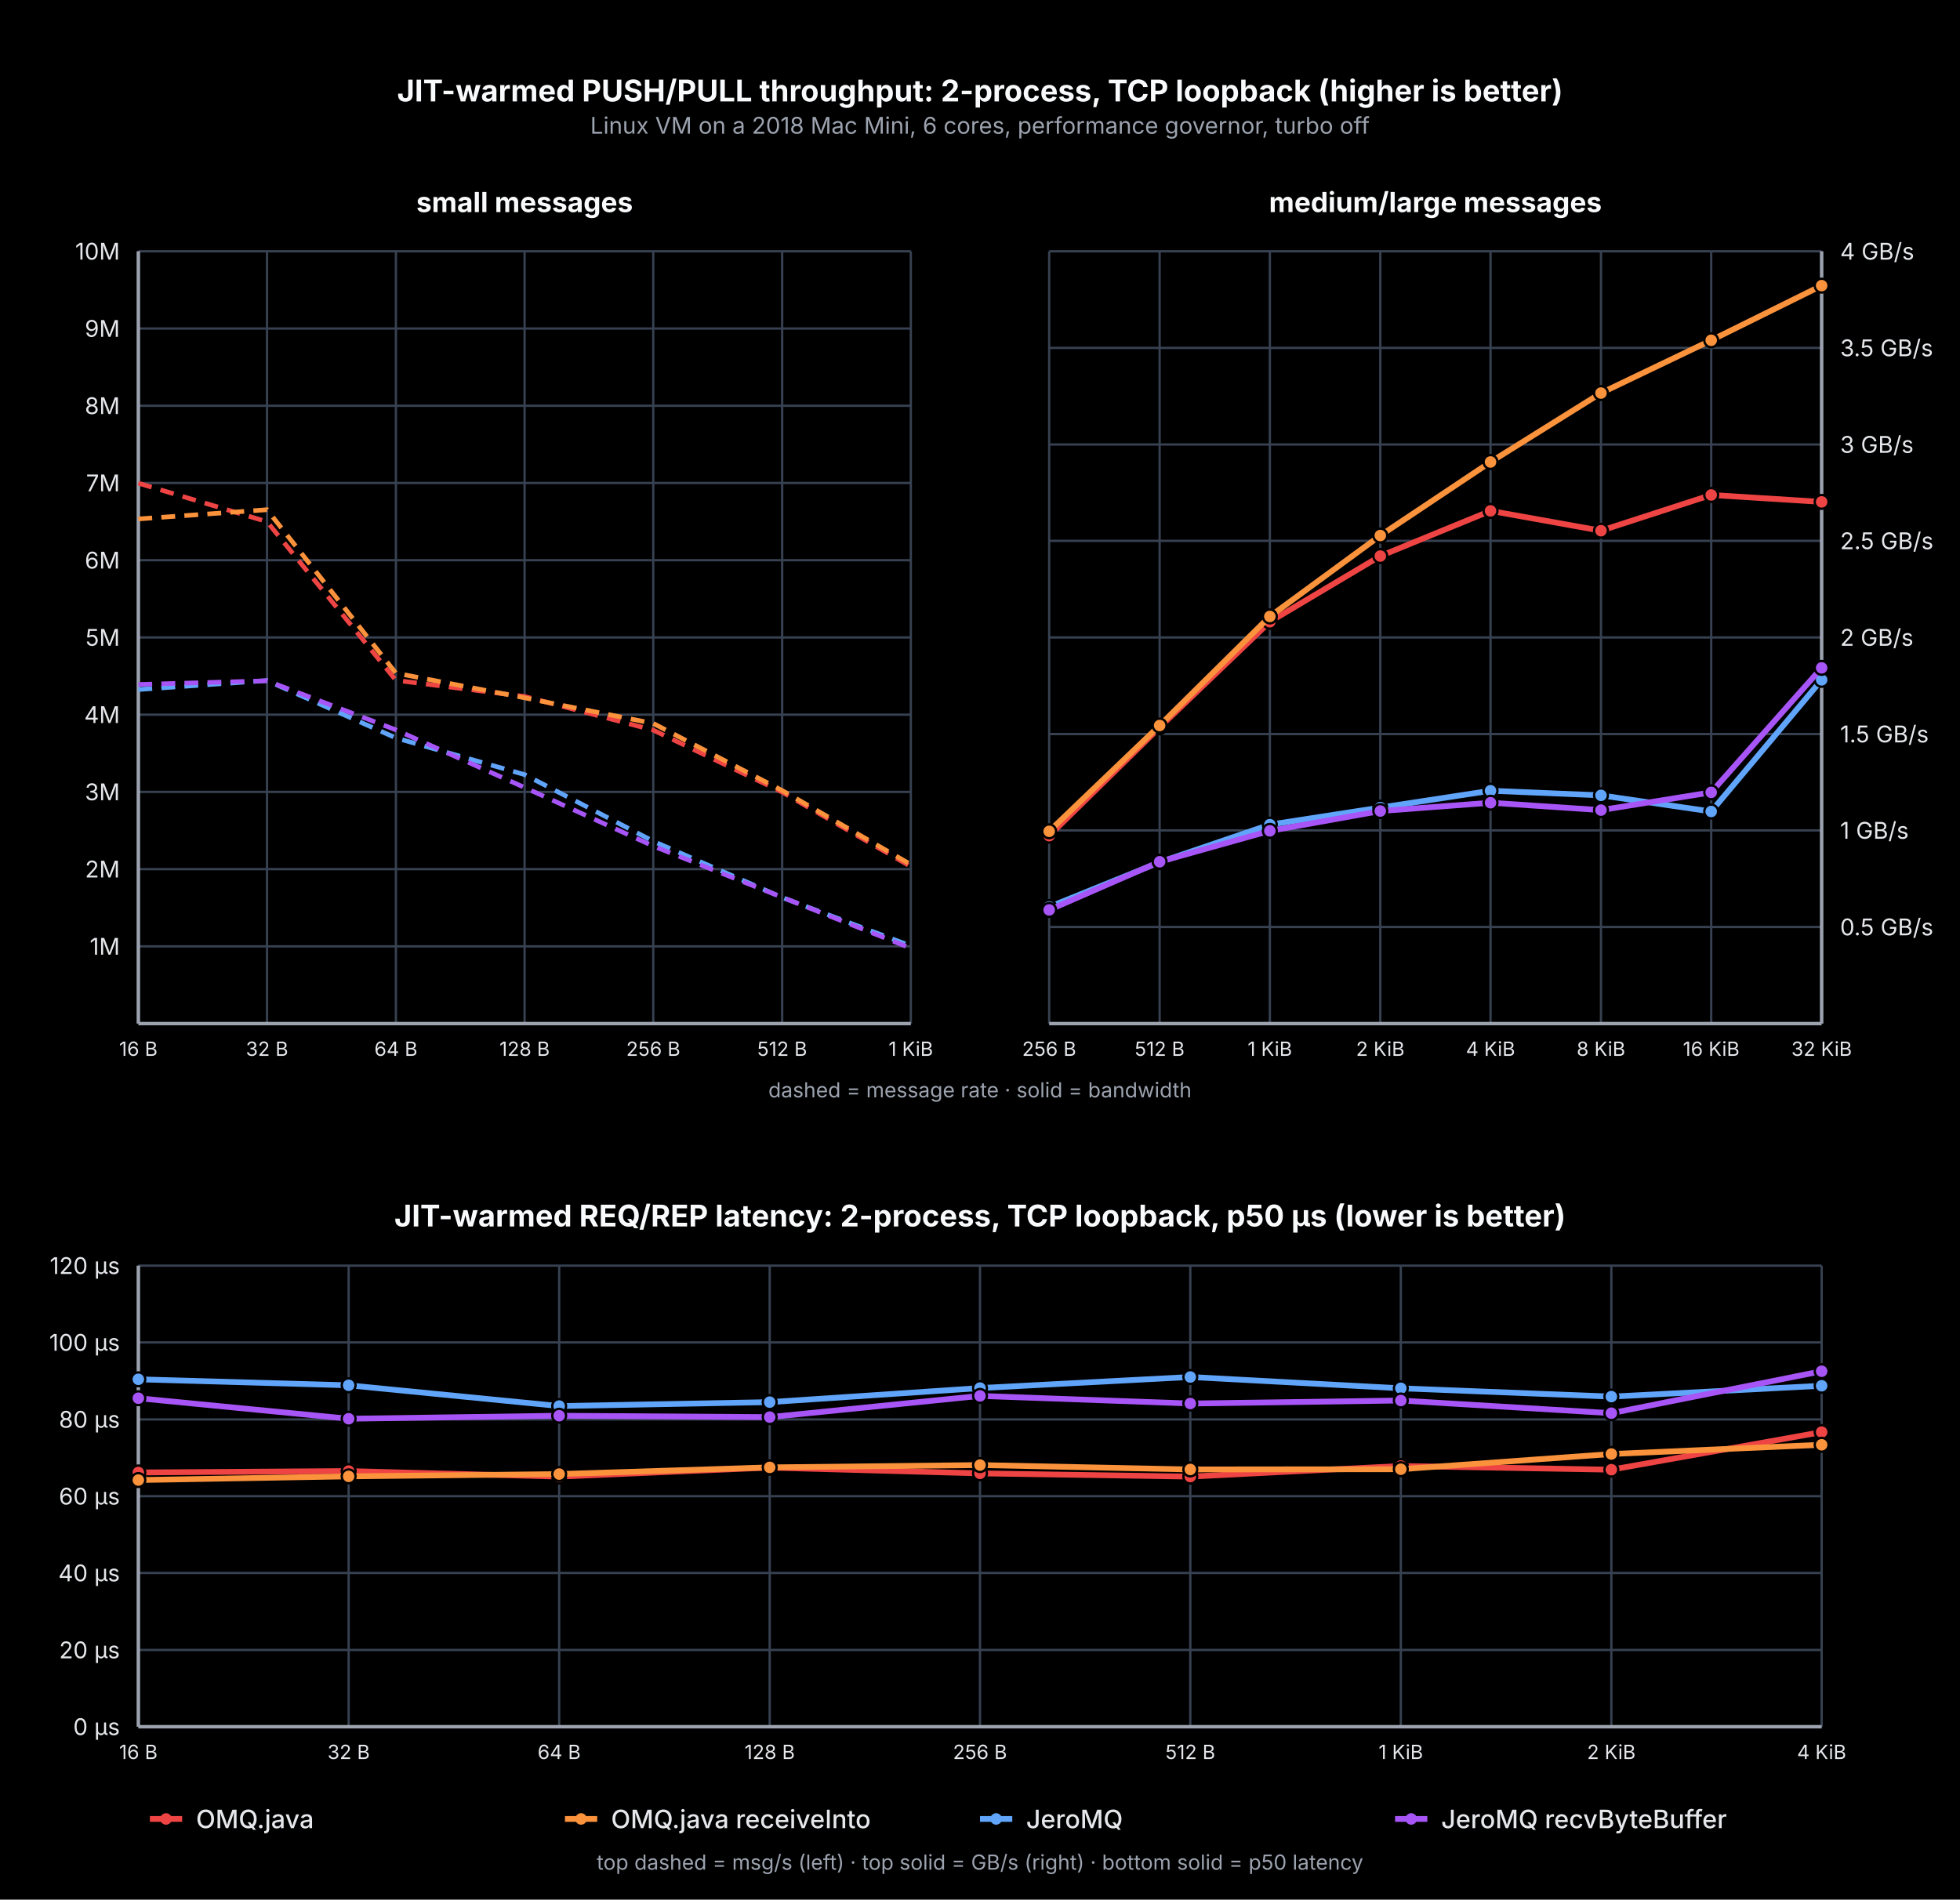
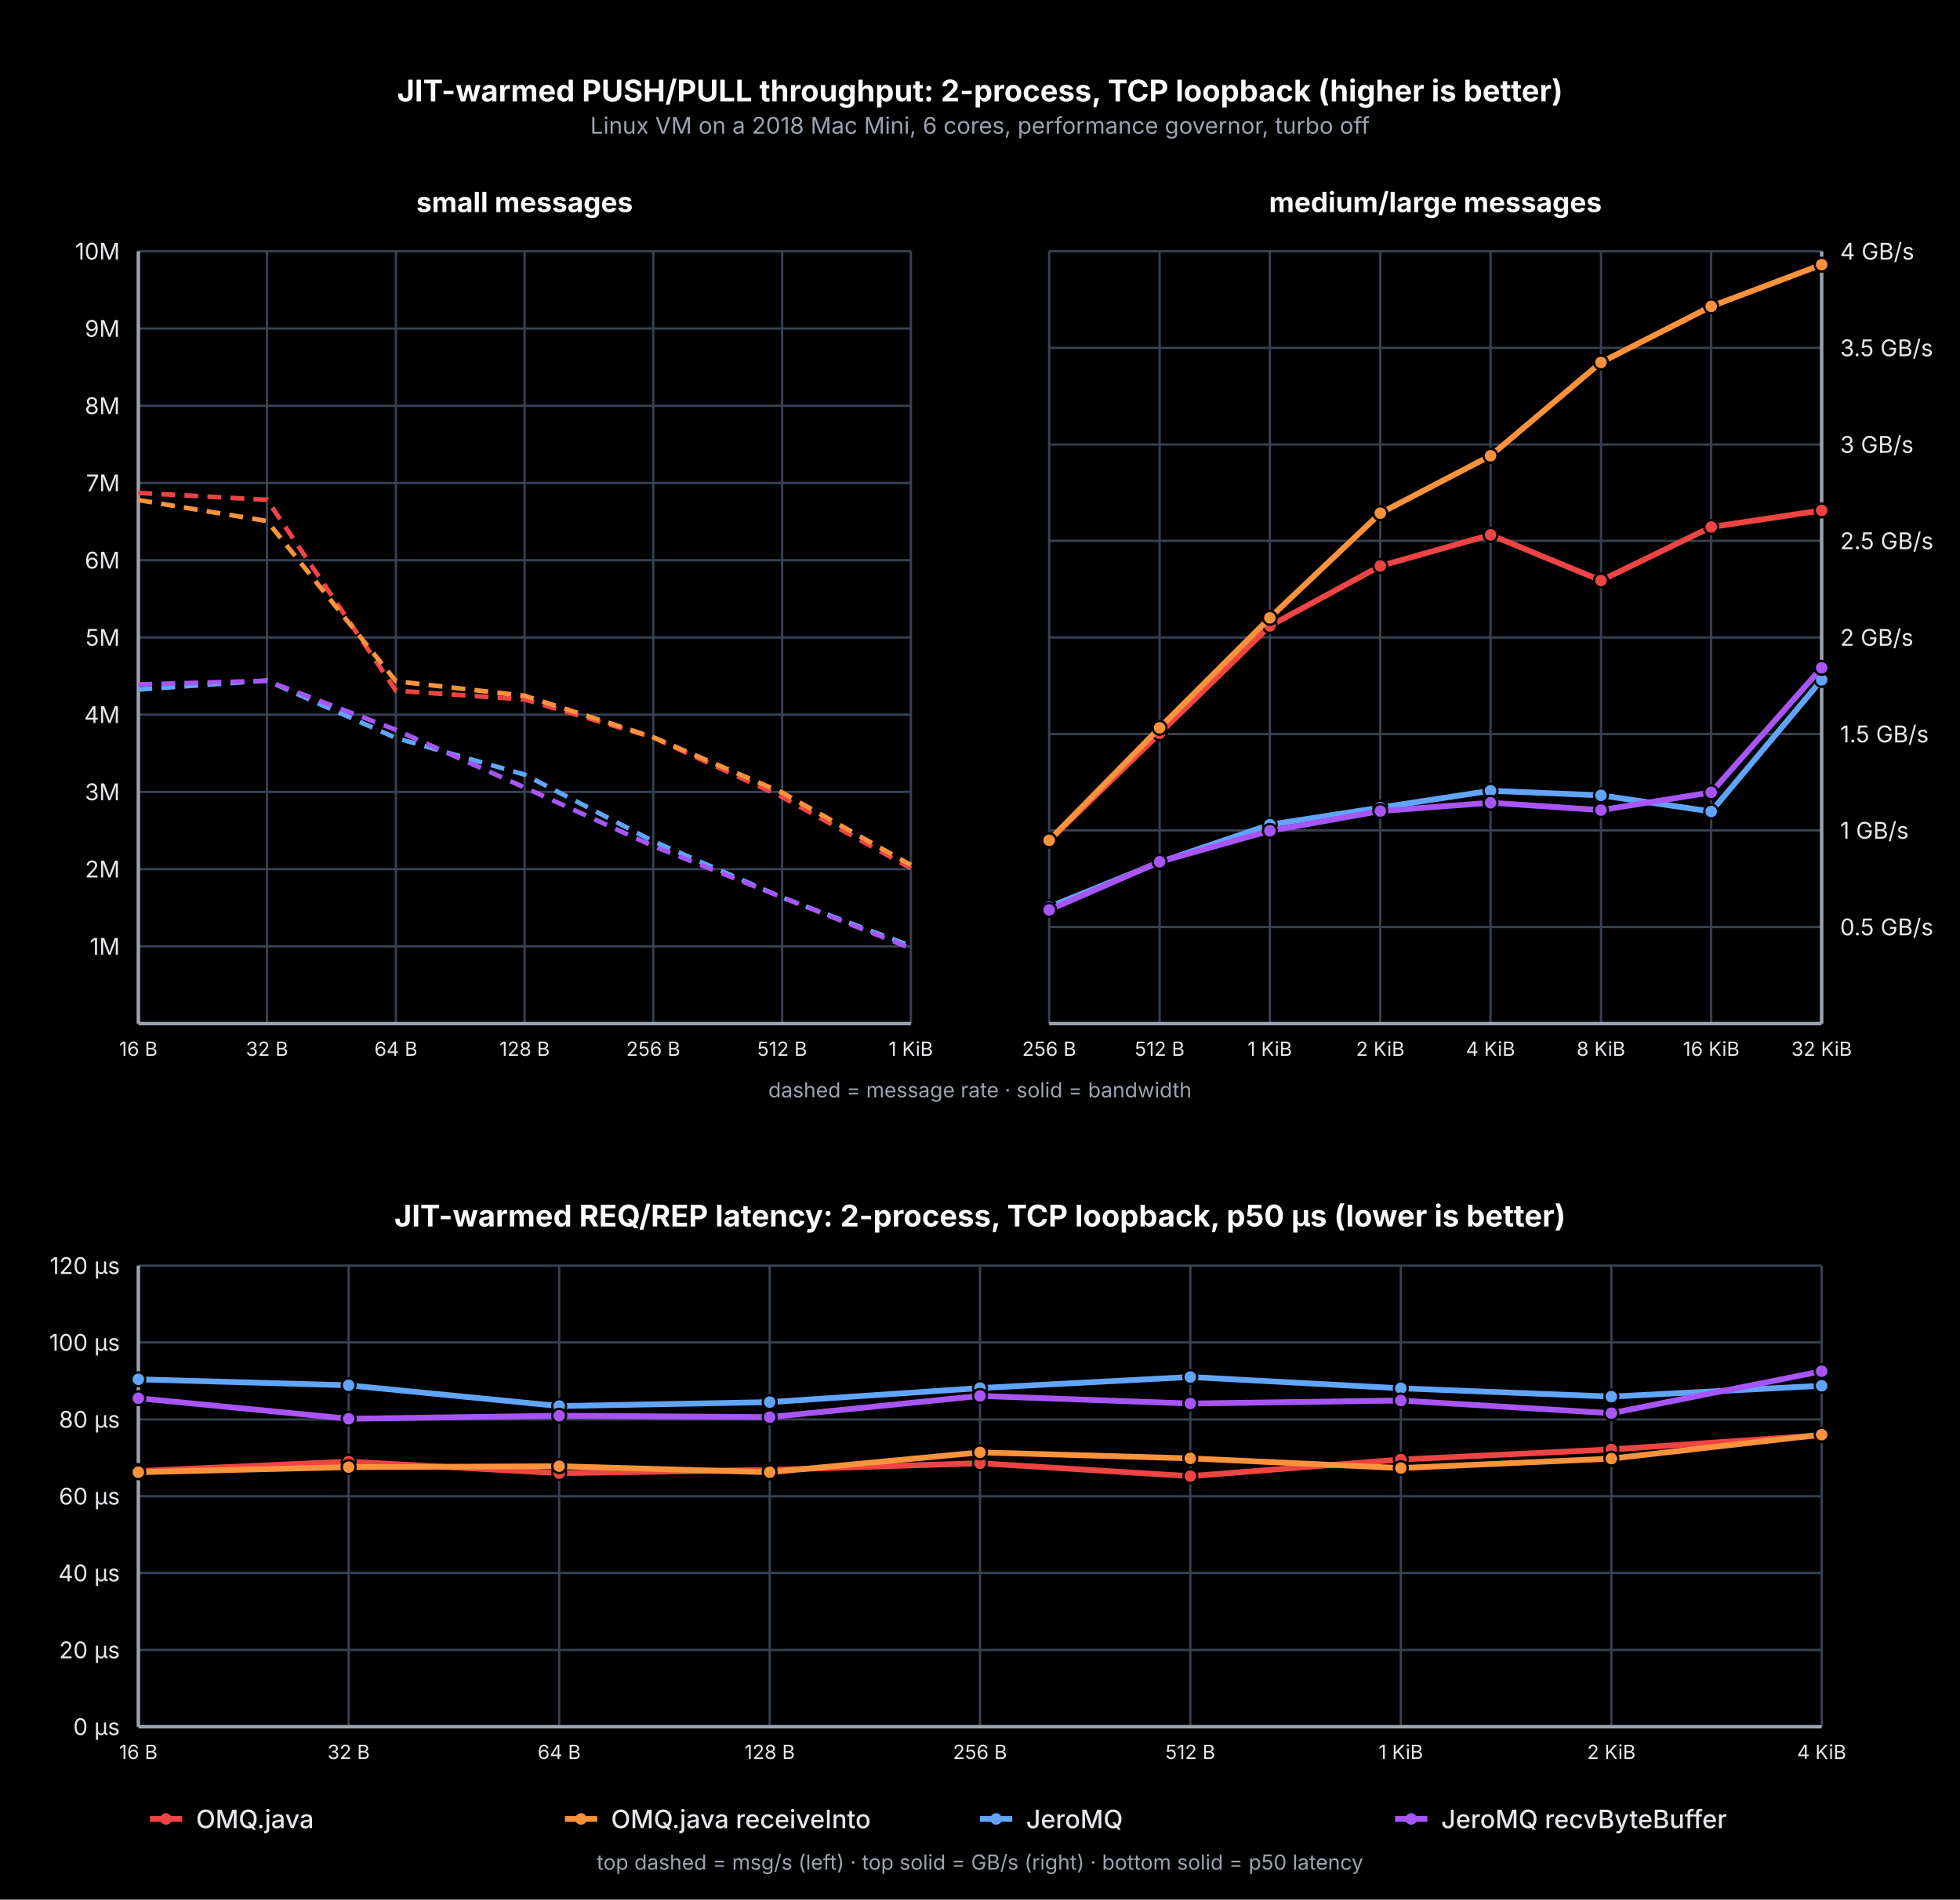
<svg xmlns="http://www.w3.org/2000/svg" viewBox="0 0 850 824" font-family="system-ui, -apple-system, sans-serif">
  <rect width="850" height="824" fill="#000000" />
  <text x="425.0" y="44" text-anchor="middle" fill="#f9fafb" font-size="13" font-weight="700">JIT-warmed PUSH/PULL throughput: 2-process, TCP loopback (higher is better)</text>
  <text x="425.0" y="58" text-anchor="middle" fill="#9ca3af" font-size="10">Linux VM on a 2018 Mac Mini, 6 cores, performance governor, turbo off</text>
  <line x1="60" y1="410.5" x2="395" y2="410.5" stroke="#374151" stroke-width="1" />
  <text x="52" y="410.5" text-anchor="end" dominant-baseline="middle" fill="#e5e7eb" font-size="10">1M</text>
  <line x1="60" y1="377.0" x2="395" y2="377.0" stroke="#374151" stroke-width="1" />
  <text x="52" y="377.0" text-anchor="end" dominant-baseline="middle" fill="#e5e7eb" font-size="10">2M</text>
  <line x1="60" y1="343.5" x2="395" y2="343.5" stroke="#374151" stroke-width="1" />
  <text x="52" y="343.5" text-anchor="end" dominant-baseline="middle" fill="#e5e7eb" font-size="10">3M</text>
  <line x1="60" y1="310.0" x2="395" y2="310.0" stroke="#374151" stroke-width="1" />
  <text x="52" y="310.0" text-anchor="end" dominant-baseline="middle" fill="#e5e7eb" font-size="10">4M</text>
  <line x1="60" y1="276.5" x2="395" y2="276.5" stroke="#374151" stroke-width="1" />
  <text x="52" y="276.5" text-anchor="end" dominant-baseline="middle" fill="#e5e7eb" font-size="10">5M</text>
  <line x1="60" y1="243.0" x2="395" y2="243.0" stroke="#374151" stroke-width="1" />
  <text x="52" y="243.0" text-anchor="end" dominant-baseline="middle" fill="#e5e7eb" font-size="10">6M</text>
  <line x1="60" y1="209.5" x2="395" y2="209.5" stroke="#374151" stroke-width="1" />
  <text x="52" y="209.5" text-anchor="end" dominant-baseline="middle" fill="#e5e7eb" font-size="10">7M</text>
  <line x1="60" y1="176.0" x2="395" y2="176.0" stroke="#374151" stroke-width="1" />
  <text x="52" y="176.0" text-anchor="end" dominant-baseline="middle" fill="#e5e7eb" font-size="10">8M</text>
  <line x1="60" y1="142.5" x2="395" y2="142.5" stroke="#374151" stroke-width="1" />
  <text x="52" y="142.5" text-anchor="end" dominant-baseline="middle" fill="#e5e7eb" font-size="10">9M</text>
  <line x1="60" y1="109.0" x2="395" y2="109.0" stroke="#374151" stroke-width="1" />
  <text x="52" y="109.0" text-anchor="end" dominant-baseline="middle" fill="#e5e7eb" font-size="10">10M</text>
  <line x1="60.0" y1="109" x2="60.0" y2="444" stroke="#374151" stroke-width="1" />
  <line x1="115.8" y1="109" x2="115.8" y2="444" stroke="#374151" stroke-width="1" />
  <line x1="171.7" y1="109" x2="171.7" y2="444" stroke="#374151" stroke-width="1" />
  <line x1="227.5" y1="109" x2="227.5" y2="444" stroke="#374151" stroke-width="1" />
  <line x1="283.3" y1="109" x2="283.3" y2="444" stroke="#374151" stroke-width="1" />
  <line x1="339.2" y1="109" x2="339.2" y2="444" stroke="#374151" stroke-width="1" />
  <line x1="395.0" y1="109" x2="395.0" y2="444" stroke="#374151" stroke-width="1" />
  <line x1="60" y1="109" x2="60" y2="444" stroke="#9ca3af" stroke-width="1.5" />
  <line x1="60" y1="444" x2="395" y2="444" stroke="#9ca3af" stroke-width="1.5" />
  <line x1="455" y1="402.1" x2="790" y2="402.1" stroke="#374151" stroke-width="1" />
  <text x="798" y="402.1" text-anchor="start" dominant-baseline="middle" fill="#e5e7eb" font-size="10">0.5 GB/s</text>
  <line x1="455" y1="360.2" x2="790" y2="360.2" stroke="#374151" stroke-width="1" />
  <text x="798" y="360.2" text-anchor="start" dominant-baseline="middle" fill="#e5e7eb" font-size="10">1 GB/s</text>
  <line x1="455" y1="318.4" x2="790" y2="318.4" stroke="#374151" stroke-width="1" />
  <text x="798" y="318.4" text-anchor="start" dominant-baseline="middle" fill="#e5e7eb" font-size="10">1.5 GB/s</text>
  <line x1="455" y1="276.5" x2="790" y2="276.5" stroke="#374151" stroke-width="1" />
  <text x="798" y="276.5" text-anchor="start" dominant-baseline="middle" fill="#e5e7eb" font-size="10">2 GB/s</text>
  <line x1="455" y1="234.6" x2="790" y2="234.6" stroke="#374151" stroke-width="1" />
  <text x="798" y="234.6" text-anchor="start" dominant-baseline="middle" fill="#e5e7eb" font-size="10">2.5 GB/s</text>
  <line x1="455" y1="192.8" x2="790" y2="192.8" stroke="#374151" stroke-width="1" />
  <text x="798" y="192.8" text-anchor="start" dominant-baseline="middle" fill="#e5e7eb" font-size="10">3 GB/s</text>
  <line x1="455" y1="150.9" x2="790" y2="150.9" stroke="#374151" stroke-width="1" />
  <text x="798" y="150.9" text-anchor="start" dominant-baseline="middle" fill="#e5e7eb" font-size="10">3.5 GB/s</text>
  <line x1="455" y1="109.0" x2="790" y2="109.0" stroke="#374151" stroke-width="1" />
  <text x="798" y="109.0" text-anchor="start" dominant-baseline="middle" fill="#e5e7eb" font-size="10">4 GB/s</text>
  <line x1="455.0" y1="109" x2="455.0" y2="444" stroke="#374151" stroke-width="1" />
  <line x1="502.9" y1="109" x2="502.9" y2="444" stroke="#374151" stroke-width="1" />
  <line x1="550.7" y1="109" x2="550.7" y2="444" stroke="#374151" stroke-width="1" />
  <line x1="598.6" y1="109" x2="598.6" y2="444" stroke="#374151" stroke-width="1" />
  <line x1="646.4" y1="109" x2="646.4" y2="444" stroke="#374151" stroke-width="1" />
  <line x1="694.3" y1="109" x2="694.3" y2="444" stroke="#374151" stroke-width="1" />
  <line x1="742.1" y1="109" x2="742.1" y2="444" stroke="#374151" stroke-width="1" />
  <line x1="790.0" y1="109" x2="790.0" y2="444" stroke="#374151" stroke-width="1" />
  <line x1="790" y1="109" x2="790" y2="444" stroke="#9ca3af" stroke-width="1.5" />
  <line x1="455" y1="444" x2="790" y2="444" stroke="#9ca3af" stroke-width="1.5" />
  <text x="227.5" y="92" text-anchor="middle" fill="#f9fafb" font-size="12" font-weight="700">small messages</text>
  <text x="622.5" y="92" text-anchor="middle" fill="#f9fafb" font-size="12" font-weight="700">medium/large messages</text>
-   <polyline points="60.0,209.6 115.8,226.3 171.7,295.1 227.5,302.1 283.3,316.7 339.2,343.6 395.0,375.9" fill="none" stroke="#ef4444" stroke-width="2" stroke-dasharray="6,4" />
-   <polyline points="60.0,225.1 115.8,221.1 171.7,292.0 227.5,302.7 283.3,313.8 339.2,342.9 395.0,375.0" fill="none" stroke="#fb923c" stroke-width="2" stroke-dasharray="6,4" />
+   <polyline points="60.0,213.8 115.8,216.8 171.7,299.6 227.5,303.4 283.3,319.9 339.2,345.7 395.0,376.6" fill="none" stroke="#ef4444" stroke-width="2" stroke-dasharray="6,4" />
+   <polyline points="60.0,216.9 115.8,226.0 171.7,295.5 227.5,301.8 283.3,319.8 339.2,343.8 395.0,375.2" fill="none" stroke="#fb923c" stroke-width="2" stroke-dasharray="6,4" />
  <polyline points="60.0,299.1 115.8,295.2 171.7,320.1 227.5,336.0 283.3,364.9 339.2,389.3 395.0,410.3" fill="none" stroke="#60a5fa" stroke-width="2" stroke-dasharray="6,4" />
  <polyline points="60.0,296.9 115.8,295.3 171.7,316.6 227.5,341.6 283.3,367.0 339.2,389.2 395.0,411.3" fill="none" stroke="#a855f7" stroke-width="2" stroke-dasharray="6,4" />
-   <polyline points="455.0,362.5 502.9,315.5 550.7,269.7 598.6,241.2 646.4,221.6 694.3,230.2 742.1,214.7 790.0,217.7" fill="none" stroke="#ef4444" stroke-width="2.5" stroke-linecap="round" stroke-linejoin="round" />
-   <circle cx="455.0" cy="362.5" r="3" fill="#ef4444" stroke="#000000" stroke-width="1" />
-   <circle cx="502.9" cy="315.5" r="3" fill="#ef4444" stroke="#000000" stroke-width="1" />
-   <circle cx="550.7" cy="269.7" r="3" fill="#ef4444" stroke="#000000" stroke-width="1" />
-   <circle cx="598.6" cy="241.2" r="3" fill="#ef4444" stroke="#000000" stroke-width="1" />
-   <circle cx="646.4" cy="221.6" r="3" fill="#ef4444" stroke="#000000" stroke-width="1" />
-   <circle cx="694.3" cy="230.2" r="3" fill="#ef4444" stroke="#000000" stroke-width="1" />
-   <circle cx="742.1" cy="214.7" r="3" fill="#ef4444" stroke="#000000" stroke-width="1" />
-   <circle cx="790.0" cy="217.7" r="3" fill="#ef4444" stroke="#000000" stroke-width="1" />
-   <polyline points="455.0,360.6 502.9,314.7 550.7,267.4 598.6,232.3 646.4,200.4 694.3,170.5 742.1,147.6 790.0,123.9" fill="none" stroke="#fb923c" stroke-width="2.5" stroke-linecap="round" stroke-linejoin="round" />
-   <circle cx="455.0" cy="360.6" r="3" fill="#fb923c" stroke="#000000" stroke-width="1" />
-   <circle cx="502.9" cy="314.7" r="3" fill="#fb923c" stroke="#000000" stroke-width="1" />
-   <circle cx="550.7" cy="267.4" r="3" fill="#fb923c" stroke="#000000" stroke-width="1" />
-   <circle cx="598.6" cy="232.3" r="3" fill="#fb923c" stroke="#000000" stroke-width="1" />
-   <circle cx="646.4" cy="200.4" r="3" fill="#fb923c" stroke="#000000" stroke-width="1" />
-   <circle cx="694.3" cy="170.5" r="3" fill="#fb923c" stroke="#000000" stroke-width="1" />
-   <circle cx="742.1" cy="147.6" r="3" fill="#fb923c" stroke="#000000" stroke-width="1" />
-   <circle cx="790.0" cy="123.9" r="3" fill="#fb923c" stroke="#000000" stroke-width="1" />
+   <polyline points="455.0,364.6 502.9,318.1 550.7,271.5 598.6,245.5 646.4,232.0 694.3,251.8 742.1,228.6 790.0,221.4" fill="none" stroke="#ef4444" stroke-width="2.5" stroke-linecap="round" stroke-linejoin="round" />
+   <circle cx="455.0" cy="364.6" r="3" fill="#ef4444" stroke="#000000" stroke-width="1" />
+   <circle cx="502.9" cy="318.1" r="3" fill="#ef4444" stroke="#000000" stroke-width="1" />
+   <circle cx="550.7" cy="271.5" r="3" fill="#ef4444" stroke="#000000" stroke-width="1" />
+   <circle cx="598.6" cy="245.5" r="3" fill="#ef4444" stroke="#000000" stroke-width="1" />
+   <circle cx="646.4" cy="232.0" r="3" fill="#ef4444" stroke="#000000" stroke-width="1" />
+   <circle cx="694.3" cy="251.8" r="3" fill="#ef4444" stroke="#000000" stroke-width="1" />
+   <circle cx="742.1" cy="228.6" r="3" fill="#ef4444" stroke="#000000" stroke-width="1" />
+   <circle cx="790.0" cy="221.4" r="3" fill="#ef4444" stroke="#000000" stroke-width="1" />
+   <polyline points="455.0,364.5 502.9,315.7 550.7,268.0 598.6,222.6 646.4,197.7 694.3,157.2 742.1,132.9 790.0,114.8" fill="none" stroke="#fb923c" stroke-width="2.5" stroke-linecap="round" stroke-linejoin="round" />
+   <circle cx="455.0" cy="364.5" r="3" fill="#fb923c" stroke="#000000" stroke-width="1" />
+   <circle cx="502.9" cy="315.7" r="3" fill="#fb923c" stroke="#000000" stroke-width="1" />
+   <circle cx="550.7" cy="268.0" r="3" fill="#fb923c" stroke="#000000" stroke-width="1" />
+   <circle cx="598.6" cy="222.6" r="3" fill="#fb923c" stroke="#000000" stroke-width="1" />
+   <circle cx="646.4" cy="197.7" r="3" fill="#fb923c" stroke="#000000" stroke-width="1" />
+   <circle cx="694.3" cy="157.2" r="3" fill="#fb923c" stroke="#000000" stroke-width="1" />
+   <circle cx="742.1" cy="132.9" r="3" fill="#fb923c" stroke="#000000" stroke-width="1" />
+   <circle cx="790.0" cy="114.8" r="3" fill="#fb923c" stroke="#000000" stroke-width="1" />
  <polyline points="455.0,393.4 502.9,374.0 550.7,357.7 598.6,350.3 646.4,343.0 694.3,345.0 742.1,352.0 790.0,294.9" fill="none" stroke="#60a5fa" stroke-width="2.5" stroke-linecap="round" stroke-linejoin="round" />
  <circle cx="455.0" cy="393.4" r="3" fill="#60a5fa" stroke="#000000" stroke-width="1" />
  <circle cx="502.9" cy="374.0" r="3" fill="#60a5fa" stroke="#000000" stroke-width="1" />
  <circle cx="550.7" cy="357.7" r="3" fill="#60a5fa" stroke="#000000" stroke-width="1" />
  <circle cx="598.6" cy="350.3" r="3" fill="#60a5fa" stroke="#000000" stroke-width="1" />
  <circle cx="646.4" cy="343.0" r="3" fill="#60a5fa" stroke="#000000" stroke-width="1" />
  <circle cx="694.3" cy="345.0" r="3" fill="#60a5fa" stroke="#000000" stroke-width="1" />
  <circle cx="742.1" cy="352.0" r="3" fill="#60a5fa" stroke="#000000" stroke-width="1" />
  <circle cx="790.0" cy="294.9" r="3" fill="#60a5fa" stroke="#000000" stroke-width="1" />
  <polyline points="455.0,394.7 502.9,373.8 550.7,360.4 598.6,351.8 646.4,348.2 694.3,351.4 742.1,343.7 790.0,289.7" fill="none" stroke="#a855f7" stroke-width="2.5" stroke-linecap="round" stroke-linejoin="round" />
  <circle cx="455.0" cy="394.7" r="3" fill="#a855f7" stroke="#000000" stroke-width="1" />
  <circle cx="502.9" cy="373.8" r="3" fill="#a855f7" stroke="#000000" stroke-width="1" />
  <circle cx="550.7" cy="360.4" r="3" fill="#a855f7" stroke="#000000" stroke-width="1" />
  <circle cx="598.6" cy="351.8" r="3" fill="#a855f7" stroke="#000000" stroke-width="1" />
  <circle cx="646.4" cy="348.2" r="3" fill="#a855f7" stroke="#000000" stroke-width="1" />
  <circle cx="694.3" cy="351.4" r="3" fill="#a855f7" stroke="#000000" stroke-width="1" />
  <circle cx="742.1" cy="343.7" r="3" fill="#a855f7" stroke="#000000" stroke-width="1" />
  <circle cx="790.0" cy="289.7" r="3" fill="#a855f7" stroke="#000000" stroke-width="1" />
  <text x="60.0" y="458" text-anchor="middle" fill="#e5e7eb" font-size="8.5">16 B</text>
  <text x="115.8" y="458" text-anchor="middle" fill="#e5e7eb" font-size="8.5">32 B</text>
  <text x="171.7" y="458" text-anchor="middle" fill="#e5e7eb" font-size="8.5">64 B</text>
  <text x="227.5" y="458" text-anchor="middle" fill="#e5e7eb" font-size="8.5">128 B</text>
  <text x="283.3" y="458" text-anchor="middle" fill="#e5e7eb" font-size="8.5">256 B</text>
  <text x="339.2" y="458" text-anchor="middle" fill="#e5e7eb" font-size="8.5">512 B</text>
  <text x="395.0" y="458" text-anchor="middle" fill="#e5e7eb" font-size="8.5">1 KiB</text>
  <text x="455.0" y="458" text-anchor="middle" fill="#e5e7eb" font-size="8.5">256 B</text>
  <text x="502.9" y="458" text-anchor="middle" fill="#e5e7eb" font-size="8.5">512 B</text>
  <text x="550.7" y="458" text-anchor="middle" fill="#e5e7eb" font-size="8.5">1 KiB</text>
  <text x="598.6" y="458" text-anchor="middle" fill="#e5e7eb" font-size="8.5">2 KiB</text>
  <text x="646.4" y="458" text-anchor="middle" fill="#e5e7eb" font-size="8.5">4 KiB</text>
  <text x="694.3" y="458" text-anchor="middle" fill="#e5e7eb" font-size="8.5">8 KiB</text>
  <text x="742.1" y="458" text-anchor="middle" fill="#e5e7eb" font-size="8.5">16 KiB</text>
  <text x="790.0" y="458" text-anchor="middle" fill="#e5e7eb" font-size="8.5">32 KiB</text>
  <text x="425.0" y="476" text-anchor="middle" fill="#9ca3af" font-size="9">dashed = message rate · solid = bandwidth</text>
  <text x="425.0" y="532" text-anchor="middle" fill="#f9fafb" font-size="13" font-weight="700">JIT-warmed REQ/REP latency: 2-process, TCP loopback, p50 μs (lower is better)</text>
  <line x1="60" y1="749.0" x2="790" y2="749.0" stroke="#374151" stroke-width="1" />
  <text x="52" y="749.0" text-anchor="end" dominant-baseline="middle" fill="#e5e7eb" font-size="10">0 μs</text>
  <line x1="60" y1="715.7" x2="790" y2="715.7" stroke="#374151" stroke-width="1" />
  <text x="52" y="715.7" text-anchor="end" dominant-baseline="middle" fill="#e5e7eb" font-size="10">20 μs</text>
  <line x1="60" y1="682.3" x2="790" y2="682.3" stroke="#374151" stroke-width="1" />
  <text x="52" y="682.3" text-anchor="end" dominant-baseline="middle" fill="#e5e7eb" font-size="10">40 μs</text>
  <line x1="60" y1="649.0" x2="790" y2="649.0" stroke="#374151" stroke-width="1" />
  <text x="52" y="649.0" text-anchor="end" dominant-baseline="middle" fill="#e5e7eb" font-size="10">60 μs</text>
  <line x1="60" y1="615.7" x2="790" y2="615.7" stroke="#374151" stroke-width="1" />
  <text x="52" y="615.7" text-anchor="end" dominant-baseline="middle" fill="#e5e7eb" font-size="10">80 μs</text>
  <line x1="60" y1="582.3" x2="790" y2="582.3" stroke="#374151" stroke-width="1" />
  <text x="52" y="582.3" text-anchor="end" dominant-baseline="middle" fill="#e5e7eb" font-size="10">100 μs</text>
  <line x1="60" y1="549.0" x2="790" y2="549.0" stroke="#374151" stroke-width="1" />
  <text x="52" y="549.0" text-anchor="end" dominant-baseline="middle" fill="#e5e7eb" font-size="10">120 μs</text>
  <line x1="60.0" y1="549" x2="60.0" y2="749" stroke="#374151" stroke-width="1" />
  <line x1="151.2" y1="549" x2="151.2" y2="749" stroke="#374151" stroke-width="1" />
  <line x1="242.5" y1="549" x2="242.5" y2="749" stroke="#374151" stroke-width="1" />
  <line x1="333.8" y1="549" x2="333.8" y2="749" stroke="#374151" stroke-width="1" />
  <line x1="425.0" y1="549" x2="425.0" y2="749" stroke="#374151" stroke-width="1" />
  <line x1="516.2" y1="549" x2="516.2" y2="749" stroke="#374151" stroke-width="1" />
  <line x1="607.5" y1="549" x2="607.5" y2="749" stroke="#374151" stroke-width="1" />
  <line x1="698.8" y1="549" x2="698.8" y2="749" stroke="#374151" stroke-width="1" />
  <line x1="790.0" y1="549" x2="790.0" y2="749" stroke="#374151" stroke-width="1" />
  <line x1="60" y1="549" x2="60" y2="749" stroke="#9ca3af" stroke-width="1.5" />
  <line x1="60" y1="749" x2="790" y2="749" stroke="#9ca3af" stroke-width="1.5" />
-   <polyline points="60.0,638.7 151.2,638.1 242.5,640.5 333.8,636.6 425.0,639.1 516.2,640.5 607.5,635.9 698.8,637.5 790.0,621.2" fill="none" stroke="#ef4444" stroke-width="2.5" stroke-linecap="round" stroke-linejoin="round" />
-   <circle cx="60.0" cy="638.7" r="3" fill="#ef4444" stroke="#000000" stroke-width="1" />
-   <circle cx="151.2" cy="638.1" r="3" fill="#ef4444" stroke="#000000" stroke-width="1" />
-   <circle cx="242.5" cy="640.5" r="3" fill="#ef4444" stroke="#000000" stroke-width="1" />
-   <circle cx="333.8" cy="636.6" r="3" fill="#ef4444" stroke="#000000" stroke-width="1" />
-   <circle cx="425.0" cy="639.1" r="3" fill="#ef4444" stroke="#000000" stroke-width="1" />
-   <circle cx="516.2" cy="640.5" r="3" fill="#ef4444" stroke="#000000" stroke-width="1" />
-   <circle cx="607.5" cy="635.9" r="3" fill="#ef4444" stroke="#000000" stroke-width="1" />
-   <circle cx="698.8" cy="637.5" r="3" fill="#ef4444" stroke="#000000" stroke-width="1" />
-   <circle cx="790.0" cy="621.2" r="3" fill="#ef4444" stroke="#000000" stroke-width="1" />
-   <polyline points="60.0,642.0 151.2,640.4 242.5,639.4 333.8,636.5 425.0,635.5 516.2,637.4 607.5,637.3 698.8,630.7 790.0,626.7" fill="none" stroke="#fb923c" stroke-width="2.5" stroke-linecap="round" stroke-linejoin="round" />
-   <circle cx="60.0" cy="642.0" r="3" fill="#fb923c" stroke="#000000" stroke-width="1" />
-   <circle cx="151.2" cy="640.4" r="3" fill="#fb923c" stroke="#000000" stroke-width="1" />
-   <circle cx="242.5" cy="639.4" r="3" fill="#fb923c" stroke="#000000" stroke-width="1" />
-   <circle cx="333.8" cy="636.5" r="3" fill="#fb923c" stroke="#000000" stroke-width="1" />
-   <circle cx="425.0" cy="635.5" r="3" fill="#fb923c" stroke="#000000" stroke-width="1" />
-   <circle cx="516.2" cy="637.4" r="3" fill="#fb923c" stroke="#000000" stroke-width="1" />
-   <circle cx="607.5" cy="637.3" r="3" fill="#fb923c" stroke="#000000" stroke-width="1" />
-   <circle cx="698.8" cy="630.7" r="3" fill="#fb923c" stroke="#000000" stroke-width="1" />
-   <circle cx="790.0" cy="626.7" r="3" fill="#fb923c" stroke="#000000" stroke-width="1" />
+   <polyline points="60.0,638.1 151.2,634.0 242.5,639.0 333.8,637.6 425.0,634.7 516.2,640.3 607.5,633.1 698.8,628.7 790.0,622.6" fill="none" stroke="#ef4444" stroke-width="2.5" stroke-linecap="round" stroke-linejoin="round" />
+   <circle cx="60.0" cy="638.1" r="3" fill="#ef4444" stroke="#000000" stroke-width="1" />
+   <circle cx="151.2" cy="634.0" r="3" fill="#ef4444" stroke="#000000" stroke-width="1" />
+   <circle cx="242.5" cy="639.0" r="3" fill="#ef4444" stroke="#000000" stroke-width="1" />
+   <circle cx="333.8" cy="637.6" r="3" fill="#ef4444" stroke="#000000" stroke-width="1" />
+   <circle cx="425.0" cy="634.7" r="3" fill="#ef4444" stroke="#000000" stroke-width="1" />
+   <circle cx="516.2" cy="640.3" r="3" fill="#ef4444" stroke="#000000" stroke-width="1" />
+   <circle cx="607.5" cy="633.1" r="3" fill="#ef4444" stroke="#000000" stroke-width="1" />
+   <circle cx="698.8" cy="628.7" r="3" fill="#ef4444" stroke="#000000" stroke-width="1" />
+   <circle cx="790.0" cy="622.6" r="3" fill="#ef4444" stroke="#000000" stroke-width="1" />
+   <polyline points="60.0,638.6 151.2,636.4 242.5,636.0 333.8,638.6 425.0,630.0 516.2,632.6 607.5,636.8 698.8,632.7 790.0,622.3" fill="none" stroke="#fb923c" stroke-width="2.5" stroke-linecap="round" stroke-linejoin="round" />
+   <circle cx="60.0" cy="638.6" r="3" fill="#fb923c" stroke="#000000" stroke-width="1" />
+   <circle cx="151.2" cy="636.4" r="3" fill="#fb923c" stroke="#000000" stroke-width="1" />
+   <circle cx="242.5" cy="636.0" r="3" fill="#fb923c" stroke="#000000" stroke-width="1" />
+   <circle cx="333.8" cy="638.6" r="3" fill="#fb923c" stroke="#000000" stroke-width="1" />
+   <circle cx="425.0" cy="630.0" r="3" fill="#fb923c" stroke="#000000" stroke-width="1" />
+   <circle cx="516.2" cy="632.6" r="3" fill="#fb923c" stroke="#000000" stroke-width="1" />
+   <circle cx="607.5" cy="636.8" r="3" fill="#fb923c" stroke="#000000" stroke-width="1" />
+   <circle cx="698.8" cy="632.7" r="3" fill="#fb923c" stroke="#000000" stroke-width="1" />
+   <circle cx="790.0" cy="622.3" r="3" fill="#fb923c" stroke="#000000" stroke-width="1" />
  <polyline points="60.0,598.3 151.2,600.9 242.5,609.9 333.8,608.2 425.0,602.1 516.2,597.3 607.5,602.2 698.8,605.8 790.0,601.1" fill="none" stroke="#60a5fa" stroke-width="2.5" stroke-linecap="round" stroke-linejoin="round" />
  <circle cx="60.0" cy="598.3" r="3" fill="#60a5fa" stroke="#000000" stroke-width="1" />
  <circle cx="151.2" cy="600.9" r="3" fill="#60a5fa" stroke="#000000" stroke-width="1" />
  <circle cx="242.5" cy="609.9" r="3" fill="#60a5fa" stroke="#000000" stroke-width="1" />
  <circle cx="333.8" cy="608.2" r="3" fill="#60a5fa" stroke="#000000" stroke-width="1" />
  <circle cx="425.0" cy="602.1" r="3" fill="#60a5fa" stroke="#000000" stroke-width="1" />
  <circle cx="516.2" cy="597.3" r="3" fill="#60a5fa" stroke="#000000" stroke-width="1" />
  <circle cx="607.5" cy="602.2" r="3" fill="#60a5fa" stroke="#000000" stroke-width="1" />
  <circle cx="698.8" cy="605.8" r="3" fill="#60a5fa" stroke="#000000" stroke-width="1" />
  <circle cx="790.0" cy="601.1" r="3" fill="#60a5fa" stroke="#000000" stroke-width="1" />
  <polyline points="60.0,606.5 151.2,615.4 242.5,614.1 333.8,614.7 425.0,605.5 516.2,608.8 607.5,607.5 698.8,613.0 790.0,594.8" fill="none" stroke="#a855f7" stroke-width="2.5" stroke-linecap="round" stroke-linejoin="round" />
  <circle cx="60.0" cy="606.5" r="3" fill="#a855f7" stroke="#000000" stroke-width="1" />
  <circle cx="151.2" cy="615.4" r="3" fill="#a855f7" stroke="#000000" stroke-width="1" />
  <circle cx="242.5" cy="614.1" r="3" fill="#a855f7" stroke="#000000" stroke-width="1" />
  <circle cx="333.8" cy="614.7" r="3" fill="#a855f7" stroke="#000000" stroke-width="1" />
  <circle cx="425.0" cy="605.5" r="3" fill="#a855f7" stroke="#000000" stroke-width="1" />
  <circle cx="516.2" cy="608.8" r="3" fill="#a855f7" stroke="#000000" stroke-width="1" />
  <circle cx="607.5" cy="607.5" r="3" fill="#a855f7" stroke="#000000" stroke-width="1" />
  <circle cx="698.8" cy="613.0" r="3" fill="#a855f7" stroke="#000000" stroke-width="1" />
  <circle cx="790.0" cy="594.8" r="3" fill="#a855f7" stroke="#000000" stroke-width="1" />
  <text x="60.0" y="763" text-anchor="middle" fill="#e5e7eb" font-size="8.5">16 B</text>
  <text x="151.2" y="763" text-anchor="middle" fill="#e5e7eb" font-size="8.5">32 B</text>
  <text x="242.5" y="763" text-anchor="middle" fill="#e5e7eb" font-size="8.5">64 B</text>
  <text x="333.8" y="763" text-anchor="middle" fill="#e5e7eb" font-size="8.5">128 B</text>
  <text x="425.0" y="763" text-anchor="middle" fill="#e5e7eb" font-size="8.5">256 B</text>
  <text x="516.2" y="763" text-anchor="middle" fill="#e5e7eb" font-size="8.5">512 B</text>
  <text x="607.5" y="763" text-anchor="middle" fill="#e5e7eb" font-size="8.5">1 KiB</text>
  <text x="698.8" y="763" text-anchor="middle" fill="#e5e7eb" font-size="8.5">2 KiB</text>
  <text x="790.0" y="763" text-anchor="middle" fill="#e5e7eb" font-size="8.5">4 KiB</text>
  <line x1="65" y1="789" x2="79" y2="789" stroke="#ef4444" stroke-width="2.5" />
  <circle cx="72" cy="789" r="2.5" fill="#ef4444" />
  <text x="85" y="793" fill="#e5e7eb" font-size="11" font-weight="500">OMQ.java</text>
  <line x1="245" y1="789" x2="259" y2="789" stroke="#fb923c" stroke-width="2.5" />
  <circle cx="252" cy="789" r="2.5" fill="#fb923c" />
  <text x="265" y="793" fill="#e5e7eb" font-size="11" font-weight="500">OMQ.java receiveInto</text>
  <line x1="425" y1="789" x2="439" y2="789" stroke="#60a5fa" stroke-width="2.5" />
  <circle cx="432" cy="789" r="2.5" fill="#60a5fa" />
  <text x="445" y="793" fill="#e5e7eb" font-size="11" font-weight="500">JeroMQ</text>
  <line x1="605" y1="789" x2="619" y2="789" stroke="#a855f7" stroke-width="2.5" />
  <circle cx="612" cy="789" r="2.5" fill="#a855f7" />
  <text x="625" y="793" fill="#e5e7eb" font-size="11" font-weight="500">JeroMQ recvByteBuffer</text>
  <text x="425.0" y="811" text-anchor="middle" fill="#9ca3af" font-size="9">top dashed = msg/s (left) · top solid = GB/s (right) · bottom solid = p50 latency</text>
</svg>
